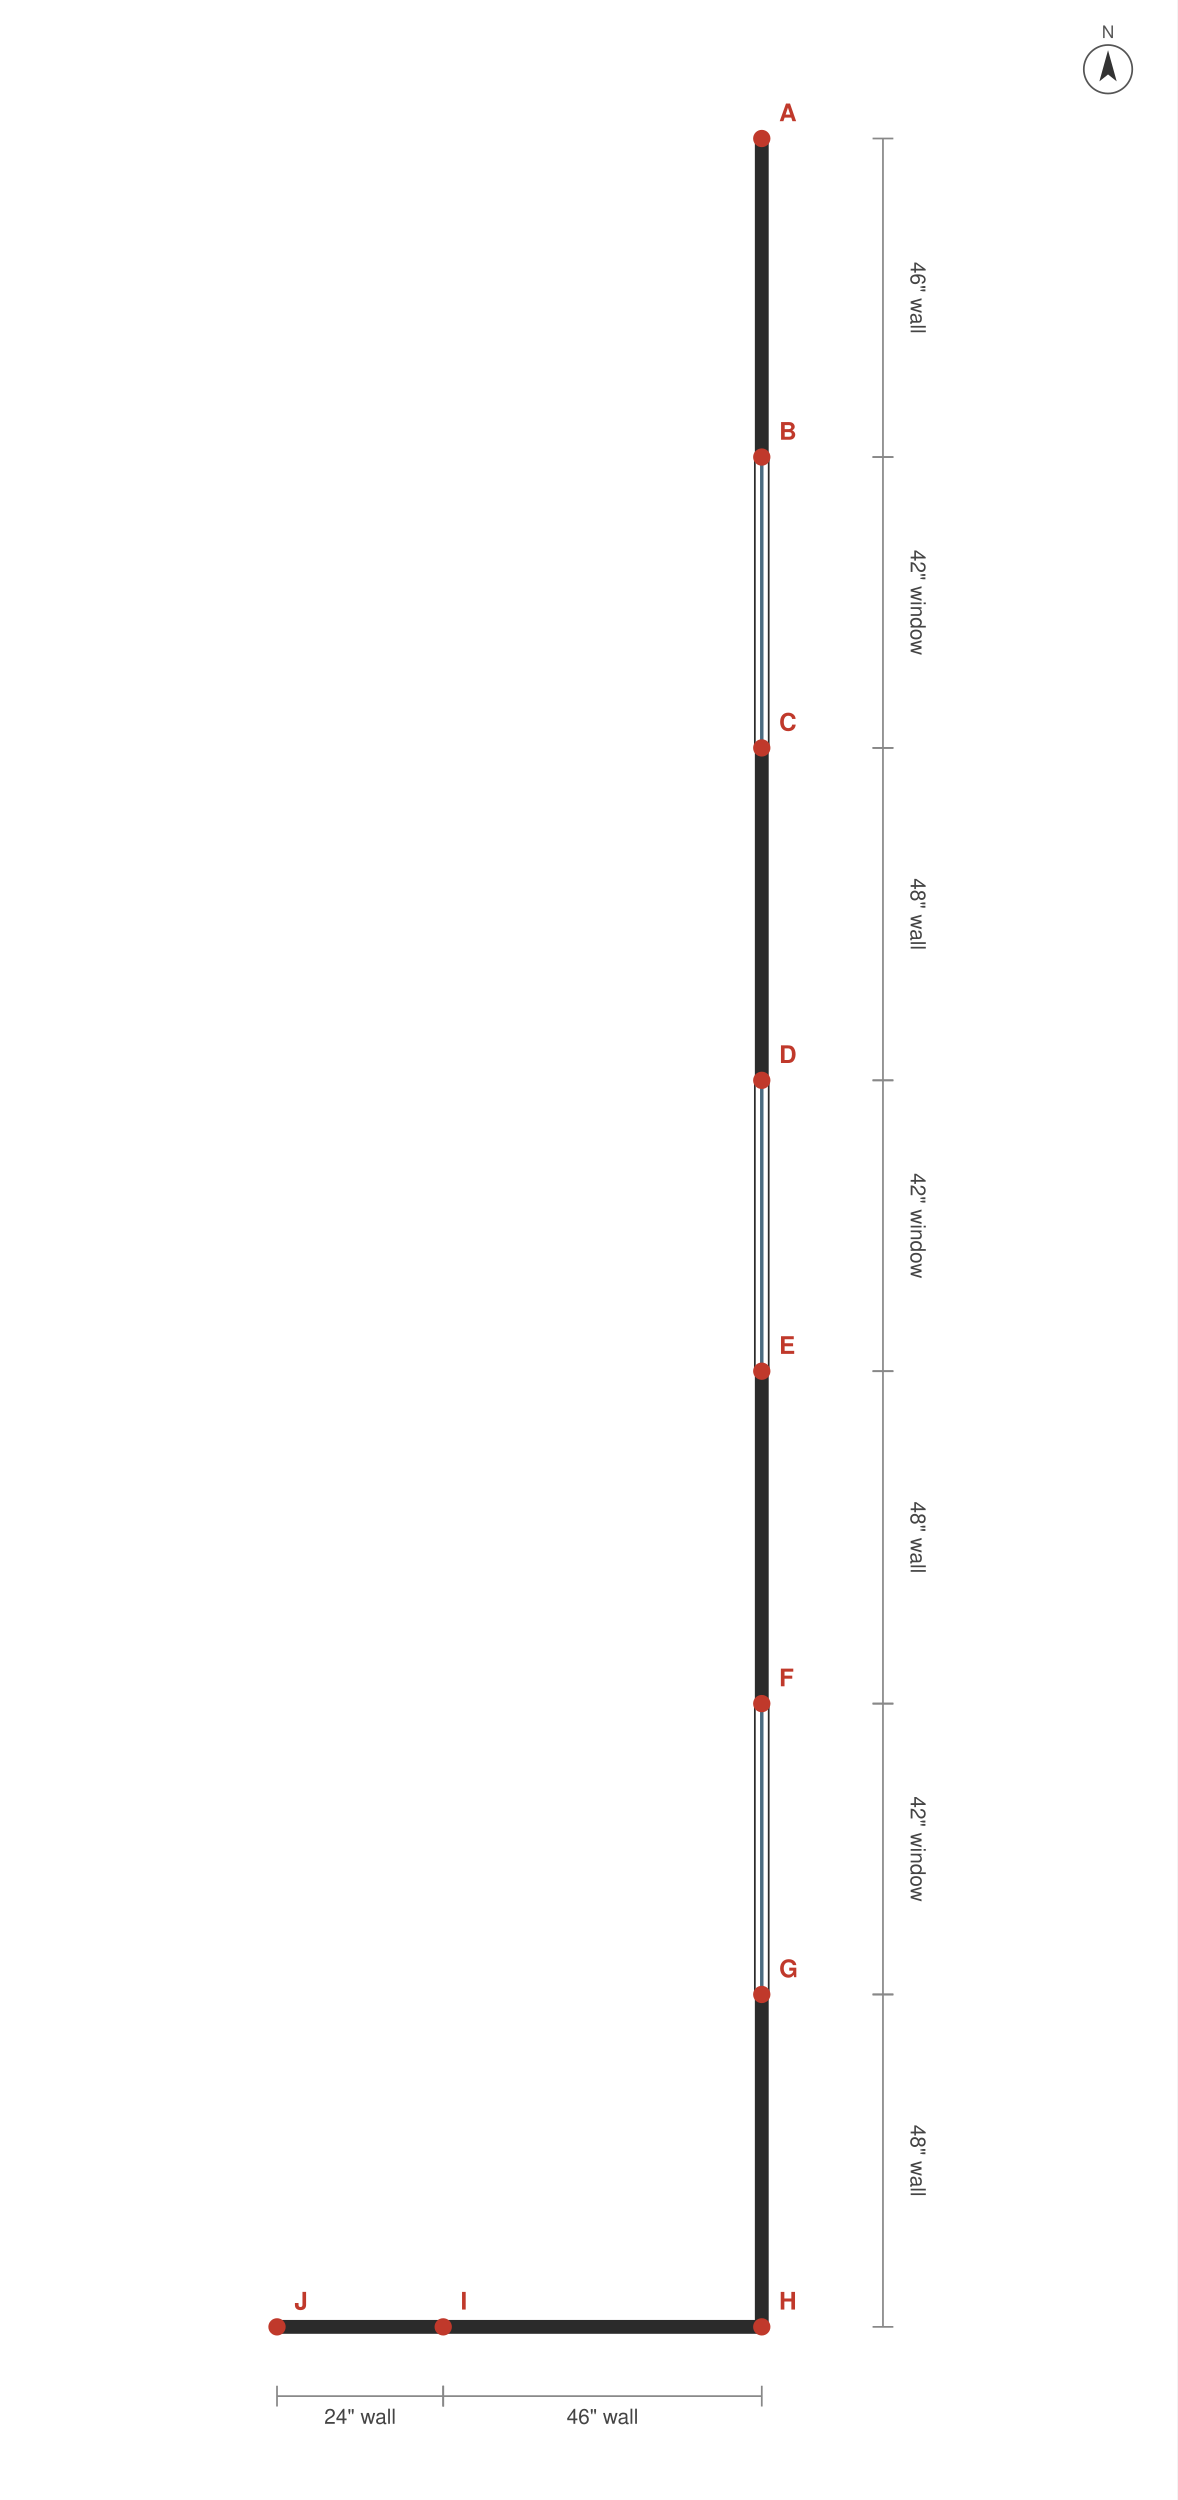
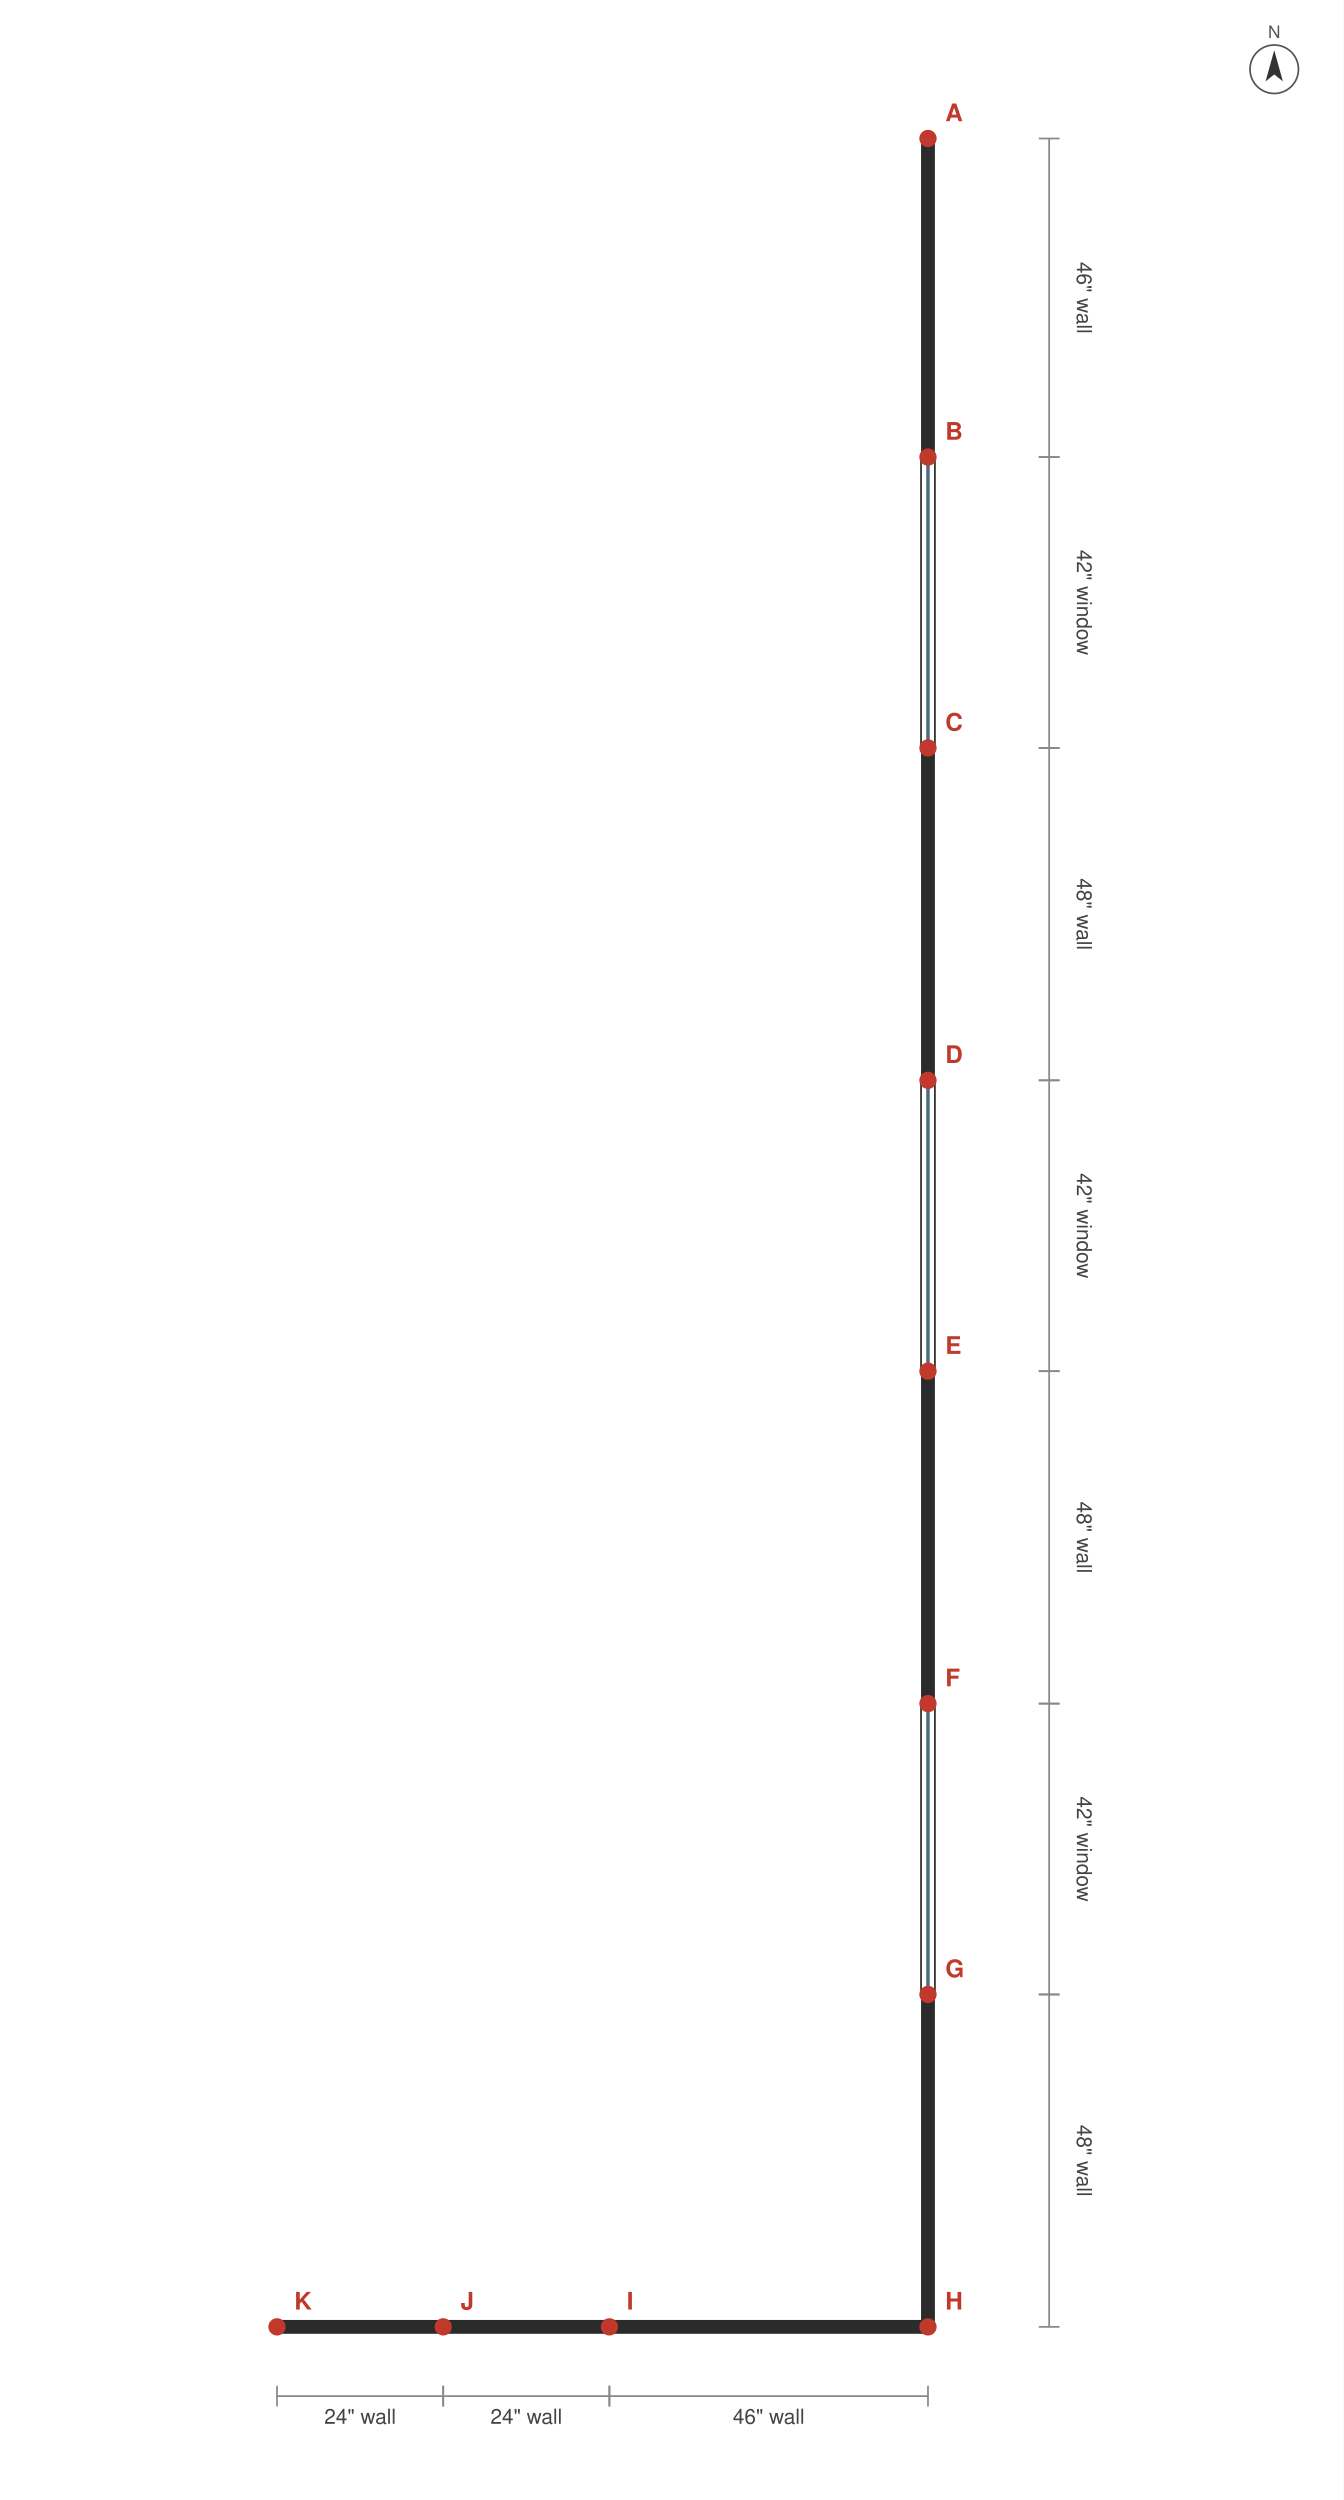
- <svg xmlns="http://www.w3.org/2000/svg" viewBox="0 0 680 1444" width="680" height="1444" font-family="Helvetica, Arial, sans-serif">
-   <rect width="680" height="1444" fill="#ffffff" />
-   <g id="north" transform="translate(640,40)">
+ <svg xmlns="http://www.w3.org/2000/svg" viewBox="0 0 776 1444" width="776" height="1444" font-family="Helvetica, Arial, sans-serif">
+   <rect width="776" height="1444" fill="#ffffff" />
+   <g id="north" transform="translate(736,40)">
    <circle r="14" fill="none" stroke="#555" />
    <path d="M 0 -11 L 5 7 L 0 3 L -5 7 Z" fill="#333" />
    <text y="-18" font-size="10" fill="#555" text-anchor="middle">N</text>
  </g>
-   <line id="wall-AB" x1="440" y1="80" x2="440" y2="264" stroke="#2b2b2b" stroke-width="8" />
+   <line id="wall-AB" x1="536" y1="80" x2="536" y2="264" stroke="#2b2b2b" stroke-width="8" />
  <g stroke="#888">
-     <line x1="510" y1="80" x2="510" y2="264" />
-     <line x1="504" y1="80" x2="516" y2="80" />
-     <line x1="504" y1="264" x2="516" y2="264" />
+     <line x1="606" y1="80" x2="606" y2="264" />
+     <line x1="600" y1="80" x2="612" y2="80" />
+     <line x1="600" y1="264" x2="612" y2="264" />
  </g>
-   <text x="526" y="172.0" font-size="12" fill="#444" text-anchor="middle" transform="rotate(90 526 172.0)">46" wall</text>
+   <text x="622" y="172.0" font-size="12" fill="#444" text-anchor="middle" transform="rotate(90 622 172.0)">46" wall</text>
  <g id="window-BC">
-     <rect x="436" y="264" width="8" height="168" fill="#fff" stroke="#2b2b2b" />
-     <line x1="440" y1="264" x2="440" y2="432" stroke="#4a6b80" stroke-width="2" />
+     <rect x="532" y="264" width="8" height="168" fill="#fff" stroke="#2b2b2b" />
+     <line x1="536" y1="264" x2="536" y2="432" stroke="#4a6b80" stroke-width="2" />
  </g>
  <g stroke="#888">
-     <line x1="510" y1="264" x2="510" y2="432" />
-     <line x1="504" y1="264" x2="516" y2="264" />
-     <line x1="504" y1="432" x2="516" y2="432" />
+     <line x1="606" y1="264" x2="606" y2="432" />
+     <line x1="600" y1="264" x2="612" y2="264" />
+     <line x1="600" y1="432" x2="612" y2="432" />
  </g>
-   <text x="526" y="348.0" font-size="12" fill="#444" text-anchor="middle" transform="rotate(90 526 348.0)">42" window</text>
-   <line id="wall-CD" x1="440" y1="432" x2="440" y2="624" stroke="#2b2b2b" stroke-width="8" />
+   <text x="622" y="348.0" font-size="12" fill="#444" text-anchor="middle" transform="rotate(90 622 348.0)">42" window</text>
+   <line id="wall-CD" x1="536" y1="432" x2="536" y2="624" stroke="#2b2b2b" stroke-width="8" />
  <g stroke="#888">
-     <line x1="510" y1="432" x2="510" y2="624" />
-     <line x1="504" y1="432" x2="516" y2="432" />
-     <line x1="504" y1="624" x2="516" y2="624" />
+     <line x1="606" y1="432" x2="606" y2="624" />
+     <line x1="600" y1="432" x2="612" y2="432" />
+     <line x1="600" y1="624" x2="612" y2="624" />
  </g>
-   <text x="526" y="528.0" font-size="12" fill="#444" text-anchor="middle" transform="rotate(90 526 528.0)">48" wall</text>
+   <text x="622" y="528.0" font-size="12" fill="#444" text-anchor="middle" transform="rotate(90 622 528.0)">48" wall</text>
  <g id="window-DE">
-     <rect x="436" y="624" width="8" height="168" fill="#fff" stroke="#2b2b2b" />
-     <line x1="440" y1="624" x2="440" y2="792" stroke="#4a6b80" stroke-width="2" />
+     <rect x="532" y="624" width="8" height="168" fill="#fff" stroke="#2b2b2b" />
+     <line x1="536" y1="624" x2="536" y2="792" stroke="#4a6b80" stroke-width="2" />
  </g>
  <g stroke="#888">
-     <line x1="510" y1="624" x2="510" y2="792" />
-     <line x1="504" y1="624" x2="516" y2="624" />
-     <line x1="504" y1="792" x2="516" y2="792" />
+     <line x1="606" y1="624" x2="606" y2="792" />
+     <line x1="600" y1="624" x2="612" y2="624" />
+     <line x1="600" y1="792" x2="612" y2="792" />
  </g>
-   <text x="526" y="708.0" font-size="12" fill="#444" text-anchor="middle" transform="rotate(90 526 708.0)">42" window</text>
-   <line id="wall-EF" x1="440" y1="792" x2="440" y2="984" stroke="#2b2b2b" stroke-width="8" />
+   <text x="622" y="708.0" font-size="12" fill="#444" text-anchor="middle" transform="rotate(90 622 708.0)">42" window</text>
+   <line id="wall-EF" x1="536" y1="792" x2="536" y2="984" stroke="#2b2b2b" stroke-width="8" />
  <g stroke="#888">
-     <line x1="510" y1="792" x2="510" y2="984" />
-     <line x1="504" y1="792" x2="516" y2="792" />
-     <line x1="504" y1="984" x2="516" y2="984" />
+     <line x1="606" y1="792" x2="606" y2="984" />
+     <line x1="600" y1="792" x2="612" y2="792" />
+     <line x1="600" y1="984" x2="612" y2="984" />
  </g>
-   <text x="526" y="888.0" font-size="12" fill="#444" text-anchor="middle" transform="rotate(90 526 888.0)">48" wall</text>
+   <text x="622" y="888.0" font-size="12" fill="#444" text-anchor="middle" transform="rotate(90 622 888.0)">48" wall</text>
  <g id="window-FG">
-     <rect x="436" y="984" width="8" height="168" fill="#fff" stroke="#2b2b2b" />
-     <line x1="440" y1="984" x2="440" y2="1152" stroke="#4a6b80" stroke-width="2" />
+     <rect x="532" y="984" width="8" height="168" fill="#fff" stroke="#2b2b2b" />
+     <line x1="536" y1="984" x2="536" y2="1152" stroke="#4a6b80" stroke-width="2" />
  </g>
  <g stroke="#888">
-     <line x1="510" y1="984" x2="510" y2="1152" />
-     <line x1="504" y1="984" x2="516" y2="984" />
-     <line x1="504" y1="1152" x2="516" y2="1152" />
+     <line x1="606" y1="984" x2="606" y2="1152" />
+     <line x1="600" y1="984" x2="612" y2="984" />
+     <line x1="600" y1="1152" x2="612" y2="1152" />
  </g>
-   <text x="526" y="1068.0" font-size="12" fill="#444" text-anchor="middle" transform="rotate(90 526 1068.0)">42" window</text>
-   <line id="wall-GH" x1="440" y1="1152" x2="440" y2="1344" stroke="#2b2b2b" stroke-width="8" />
+   <text x="622" y="1068.0" font-size="12" fill="#444" text-anchor="middle" transform="rotate(90 622 1068.0)">42" window</text>
+   <line id="wall-GH" x1="536" y1="1152" x2="536" y2="1344" stroke="#2b2b2b" stroke-width="8" />
  <g stroke="#888">
-     <line x1="510" y1="1152" x2="510" y2="1344" />
-     <line x1="504" y1="1152" x2="516" y2="1152" />
-     <line x1="504" y1="1344" x2="516" y2="1344" />
+     <line x1="606" y1="1152" x2="606" y2="1344" />
+     <line x1="600" y1="1152" x2="612" y2="1152" />
+     <line x1="600" y1="1344" x2="612" y2="1344" />
  </g>
-   <text x="526" y="1248.0" font-size="12" fill="#444" text-anchor="middle" transform="rotate(90 526 1248.0)">48" wall</text>
-   <line id="wall-HI" x1="440" y1="1344" x2="256" y2="1344" stroke="#2b2b2b" stroke-width="8" />
+   <text x="622" y="1248.0" font-size="12" fill="#444" text-anchor="middle" transform="rotate(90 622 1248.0)">48" wall</text>
+   <line id="wall-HI" x1="536" y1="1344" x2="352" y2="1344" stroke="#2b2b2b" stroke-width="8" />
  <g stroke="#888">
-     <line x1="440" y1="1384" x2="256" y2="1384" />
-     <line x1="440" y1="1378" x2="440" y2="1390" />
+     <line x1="536" y1="1384" x2="352" y2="1384" />
+     <line x1="536" y1="1378" x2="536" y2="1390" />
+     <line x1="352" y1="1378" x2="352" y2="1390" />
+   </g>
+   <text x="444.0" y="1400" font-size="12" fill="#444" text-anchor="middle">46" wall</text>
+   <line id="wall-IJ" x1="352" y1="1344" x2="256" y2="1344" stroke="#2b2b2b" stroke-width="8" />
+   <g stroke="#888">
+     <line x1="352" y1="1384" x2="256" y2="1384" />
+     <line x1="352" y1="1378" x2="352" y2="1390" />
    <line x1="256" y1="1378" x2="256" y2="1390" />
  </g>
-   <text x="348.0" y="1400" font-size="12" fill="#444" text-anchor="middle">46" wall</text>
-   <line id="wall-IJ" x1="256" y1="1344" x2="160" y2="1344" stroke="#2b2b2b" stroke-width="8" />
+   <text x="304.0" y="1400" font-size="12" fill="#444" text-anchor="middle">24" wall</text>
+   <line id="wall-JK" x1="256" y1="1344" x2="160" y2="1344" stroke="#2b2b2b" stroke-width="8" />
  <g stroke="#888">
    <line x1="256" y1="1384" x2="160" y2="1384" />
    <line x1="256" y1="1378" x2="256" y2="1390" />
    <line x1="160" y1="1378" x2="160" y2="1390" />
  </g>
  <text x="208.0" y="1400" font-size="12" fill="#444" text-anchor="middle">24" wall</text>
  <g font-size="14" font-weight="700" fill="#c0392b">
-     <circle cx="440" cy="80" r="5" />
-     <text x="450" y="70">A</text>
-     <circle cx="440" cy="264" r="5" />
-     <text x="450" y="254">B</text>
-     <circle cx="440" cy="432" r="5" />
-     <text x="450" y="422">C</text>
-     <circle cx="440" cy="624" r="5" />
-     <text x="450" y="614">D</text>
-     <circle cx="440" cy="792" r="5" />
-     <text x="450" y="782">E</text>
-     <circle cx="440" cy="984" r="5" />
-     <text x="450" y="974">F</text>
-     <circle cx="440" cy="1152" r="5" />
-     <text x="450" y="1142">G</text>
-     <circle cx="440" cy="1344" r="5" />
-     <text x="450" y="1334">H</text>
+     <circle cx="536" cy="80" r="5" />
+     <text x="546" y="70">A</text>
+     <circle cx="536" cy="264" r="5" />
+     <text x="546" y="254">B</text>
+     <circle cx="536" cy="432" r="5" />
+     <text x="546" y="422">C</text>
+     <circle cx="536" cy="624" r="5" />
+     <text x="546" y="614">D</text>
+     <circle cx="536" cy="792" r="5" />
+     <text x="546" y="782">E</text>
+     <circle cx="536" cy="984" r="5" />
+     <text x="546" y="974">F</text>
+     <circle cx="536" cy="1152" r="5" />
+     <text x="546" y="1142">G</text>
+     <circle cx="536" cy="1344" r="5" />
+     <text x="546" y="1334">H</text>
+     <circle cx="352" cy="1344" r="5" />
+     <text x="362" y="1334">I</text>
    <circle cx="256" cy="1344" r="5" />
-     <text x="266" y="1334">I</text>
+     <text x="266" y="1334">J</text>
    <circle cx="160" cy="1344" r="5" />
-     <text x="170" y="1334">J</text>
+     <text x="170" y="1334">K</text>
  </g>
</svg>
